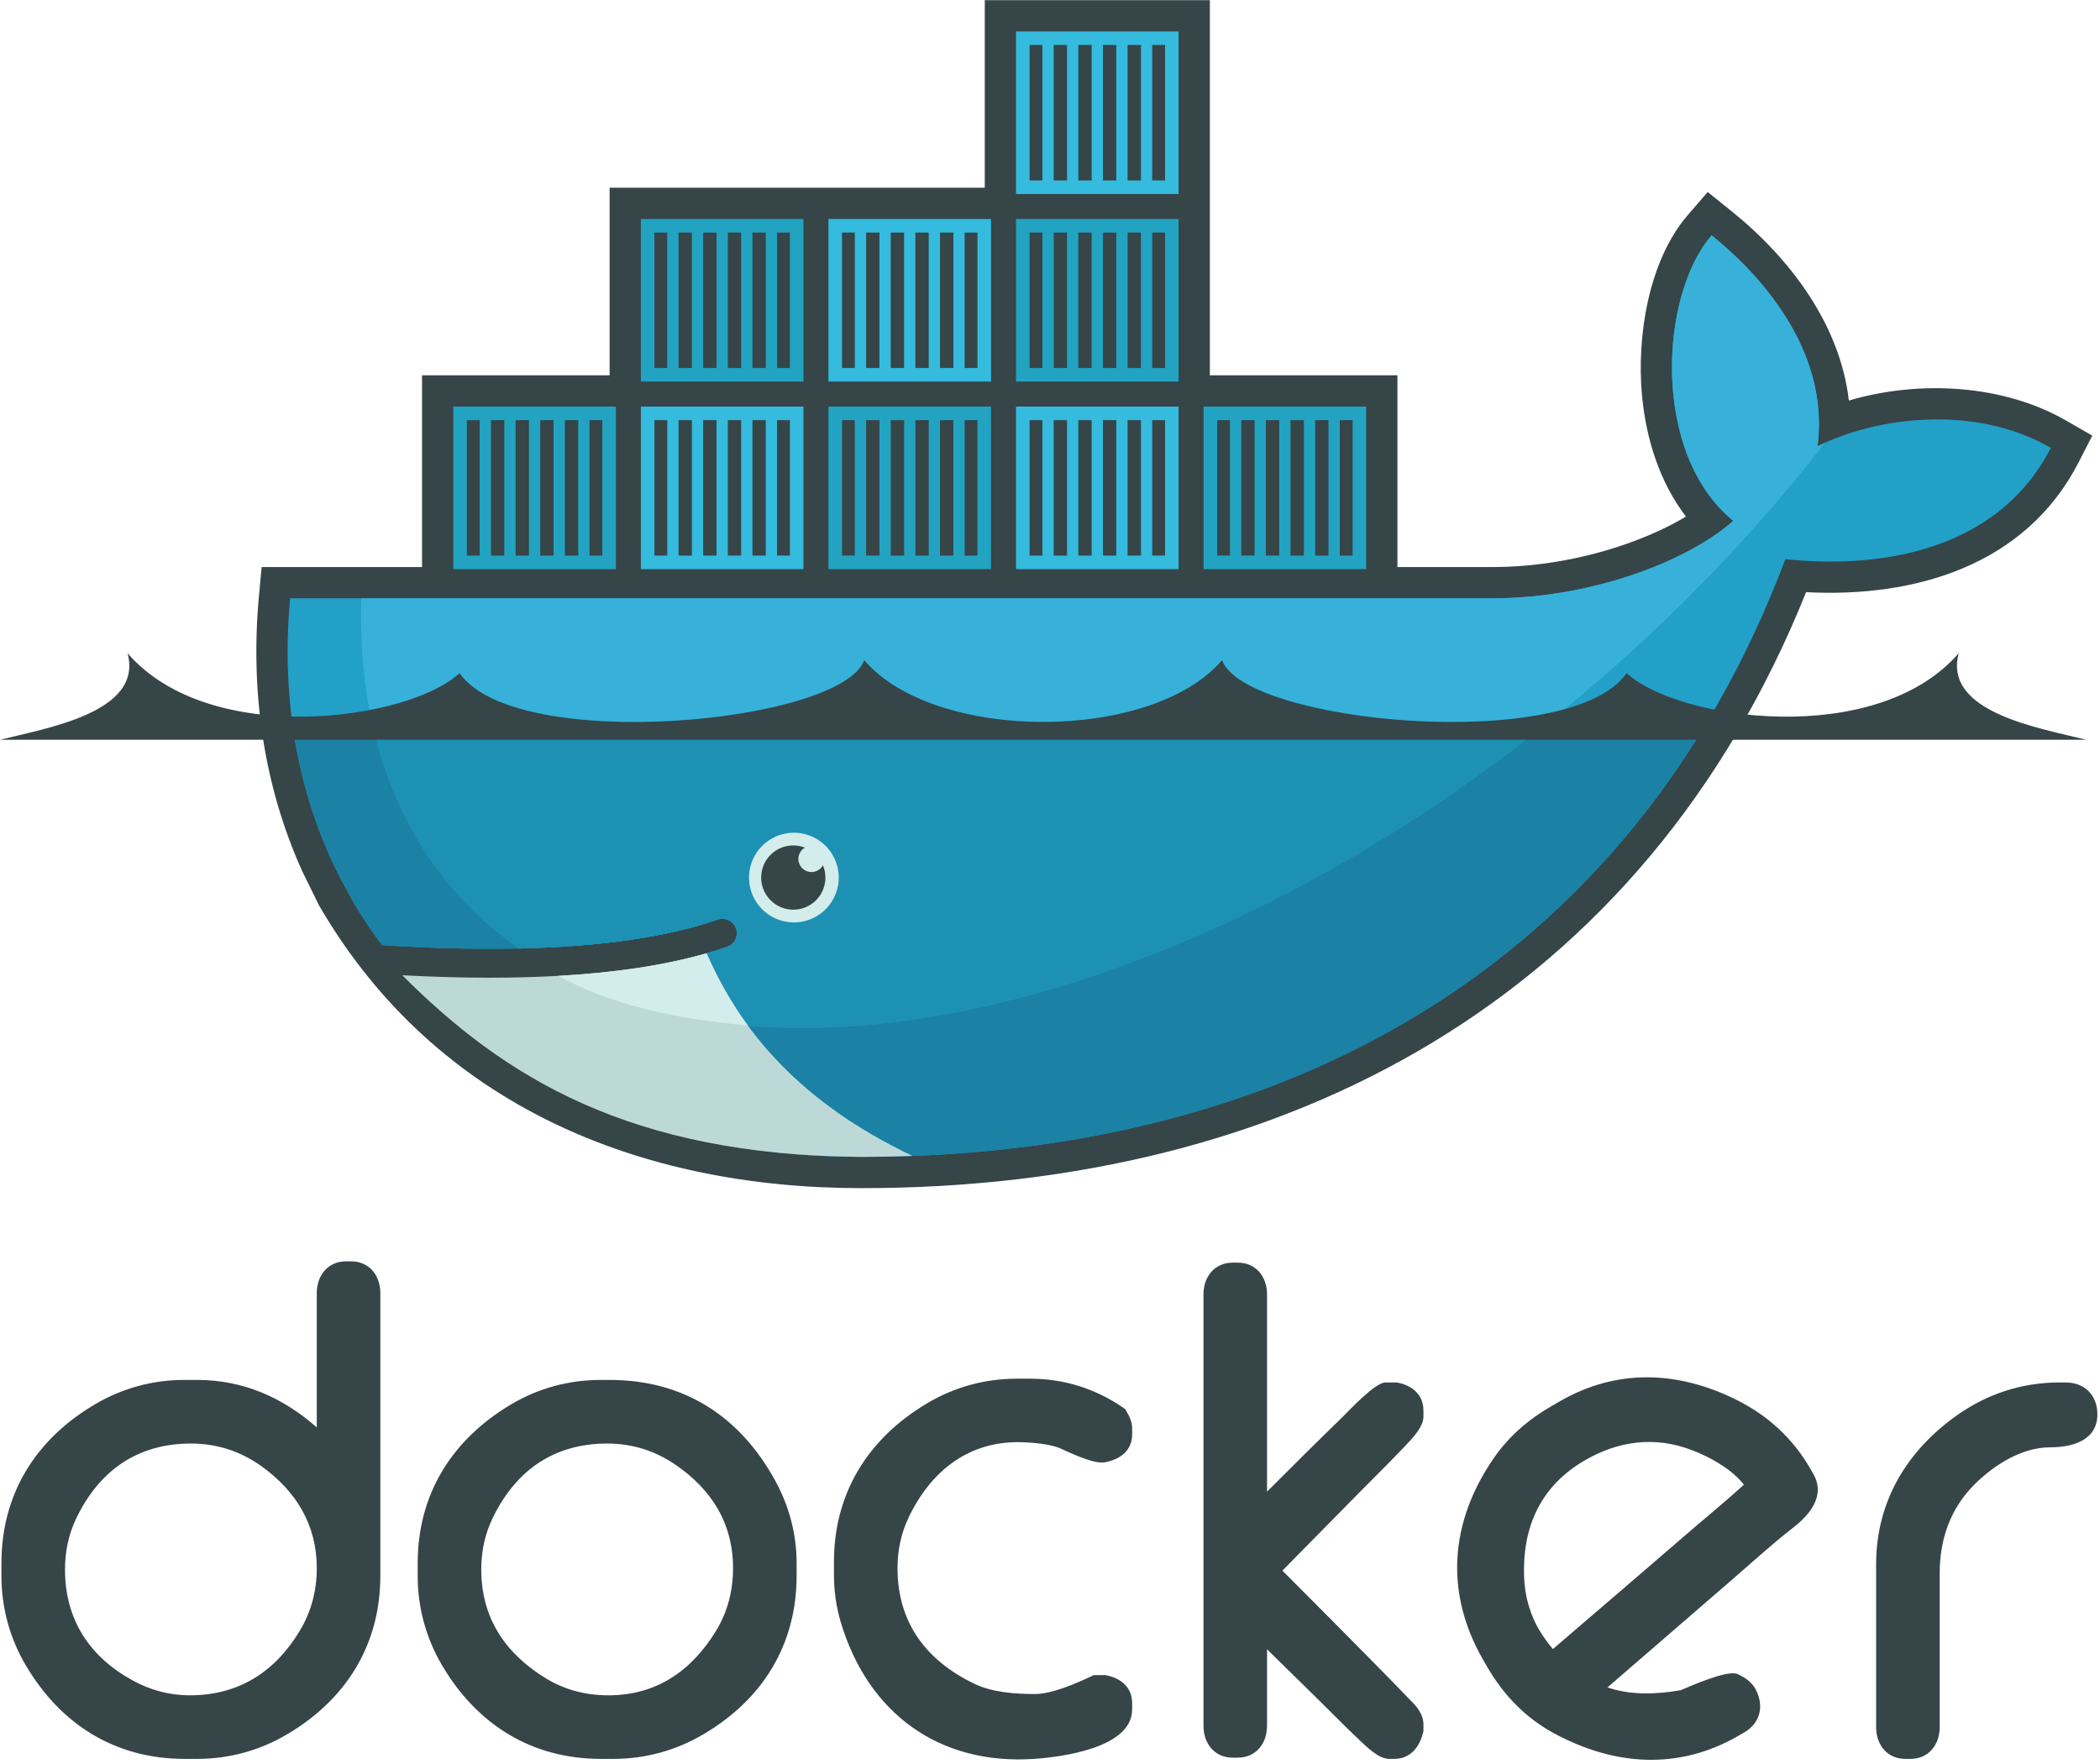
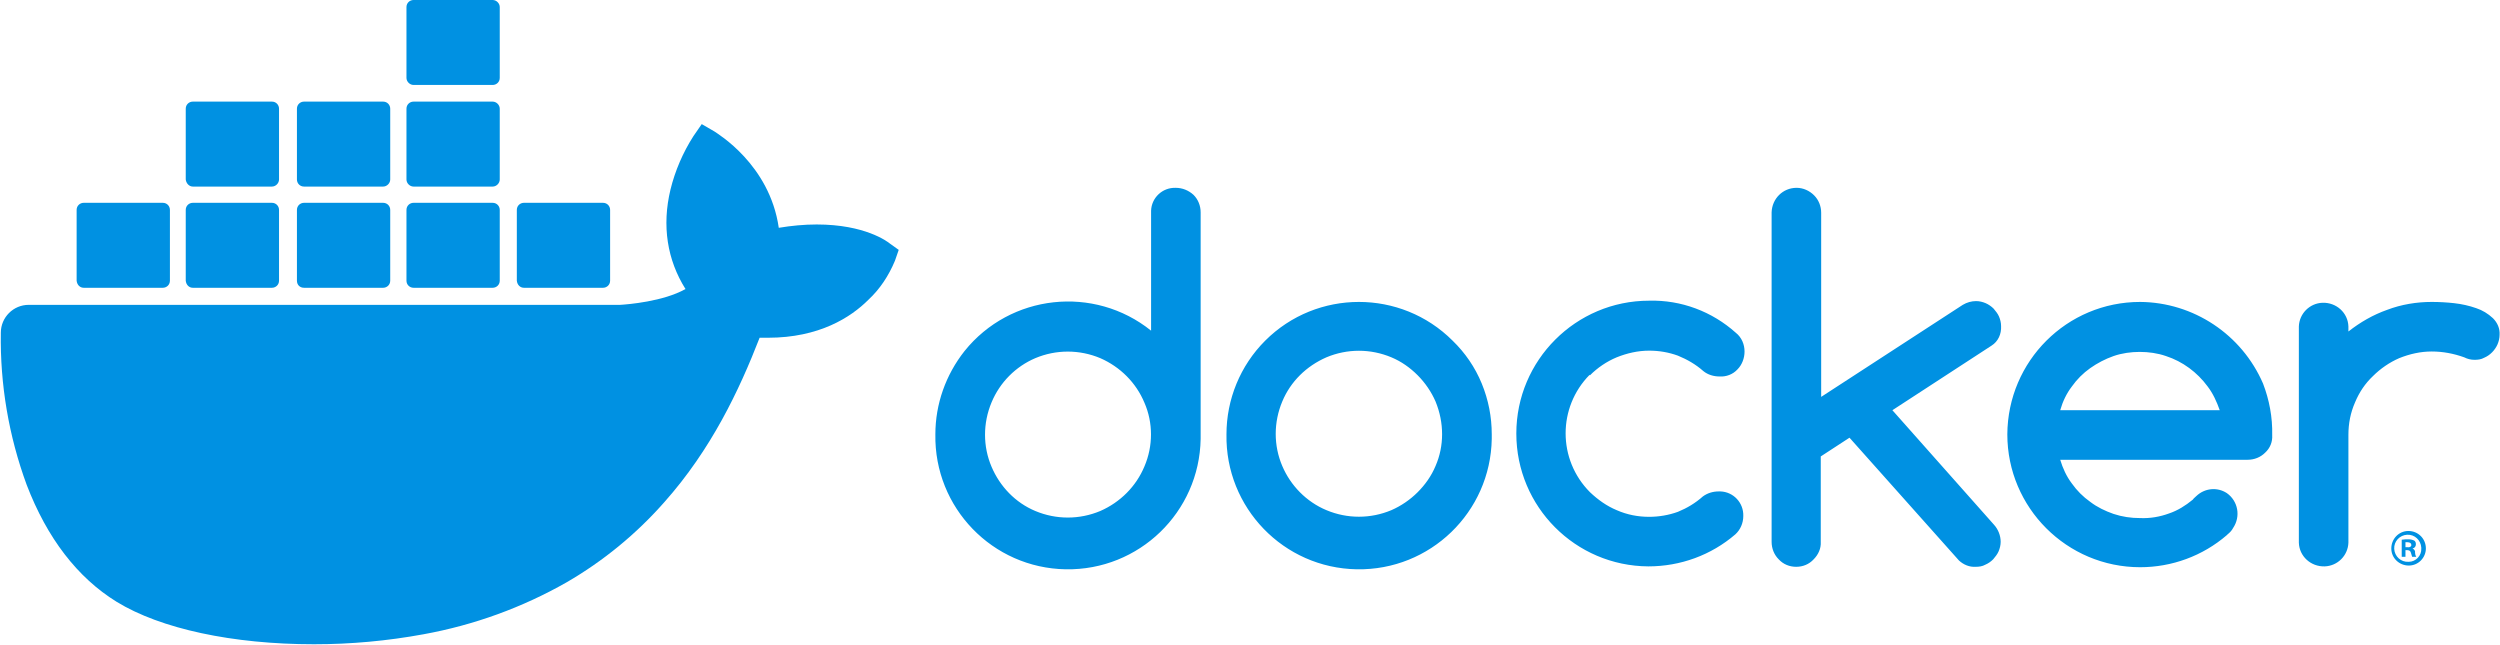
- <svg xmlns="http://www.w3.org/2000/svg" width="2500" height="2100" viewBox="0 0 256 215">
-   <g fill="none" fill-rule="evenodd">
-     <path d="M38.617 173.984v-16.362c0-2.15 1.344-3.877 3.57-3.877h.616c2.225 0 3.563 1.729 3.563 3.877v34.447c0 8.4-4.15 15.084-11.382 19.342a21.374 21.374 0 0 1-10.945 2.985h-1.537c-8.402 0-15.077-4.153-19.342-11.38a21.314 21.314 0 0 1-2.984-10.947v-1.535c0-8.403 4.152-15.083 11.378-19.349a21.298 21.298 0 0 1 10.948-2.985h1.537c5.686 0 10.51 2.204 14.578 5.784zM7.924 191.3c0 6.068 2.941 10.63 8.258 13.54 2.15 1.176 4.484 1.808 6.937 1.808 5.956 0 10.374-2.81 13.421-7.857 1.417-2.348 2.077-4.917 2.077-7.648 0-5.26-2.49-9.365-6.729-12.414-2.57-1.848-5.463-2.775-8.618-2.775-6.492 0-11.164 3.28-13.968 9.106-.946 1.97-1.378 4.061-1.378 6.24zm65.324-23.1h1.074c8.978 0 15.806 4.355 20.133 12.192 1.73 3.135 2.656 6.557 2.656 10.142v1.535c0 8.4-4.142 15.093-11.385 19.343-3.353 1.967-7.057 2.984-10.943 2.984h-1.535c-8.402 0-15.079-4.153-19.342-11.38a21.316 21.316 0 0 1-2.987-10.947v-1.535c0-8.404 4.169-15.062 11.377-19.347 3.351-1.991 7.058-2.987 10.952-2.987zm-14.58 23.1c0 5.89 2.89 10.223 7.865 13.27 2.336 1.43 4.909 2.078 7.638 2.078 5.82 0 10.122-2.951 13.116-7.863 1.428-2.342 2.074-4.915 2.074-7.642 0-5.477-2.638-9.661-7.148-12.693-2.471-1.663-5.222-2.496-8.198-2.496-6.492 0-11.164 3.28-13.967 9.106-.948 1.97-1.38 4.061-1.38 6.24zm70.656-14.727c-1.17-.548-3.36-.73-4.624-.778-6.474-.244-11.158 3.402-13.906 9.113-.949 1.97-1.382 4.055-1.382 6.235 0 6.637 3.485 11.284 9.409 14.117 2.164 1.034 4.958 1.23 7.323 1.23 2.08 0 5.02-1.274 6.866-2.151l.32-.152h1.433l.158.032c1.762.367 3.092 1.484 3.092 3.38v.767c0 4.718-8.622 5.798-11.912 6.028-11.61.803-20.293-5.573-23.603-16.647-.575-1.923-.834-3.833-.834-5.837v-1.533c0-8.403 4.17-15.059 11.377-19.34 3.351-1.99 7.057-2.99 10.95-2.99h1.536c4.13 0 7.934 1.173 11.344 3.502l.28.194.177.292c.368.61.685 1.316.685 2.042v.767c0 1.978-1.48 3.042-3.266 3.386l-.148.026h-.458c-1.156 0-3.785-1.197-4.817-1.683zm25.134 5.247c3.01-3.014 6.03-6.022 9.085-8.986.851-.827 4.074-4.327 5.343-4.327h1.388l.158.033c1.768.367 3.092 1.486 3.092 3.386v.766c0 1.296-1.518 2.802-2.355 3.689-1.78 1.887-3.654 3.712-5.476 5.56l-9.362 9.504c4.031 4.04 8.058 8.083 12.056 12.154a313.304 313.304 0 0 1 3.301 3.396c.385.405.953.909 1.276 1.47.347.526.56 1.119.56 1.752v.8l-.045.185c-.435 1.768-1.557 3.194-3.516 3.194h-.617c-1.282 0-2.73-1.45-3.608-2.279-1.81-1.706-3.557-3.5-5.331-5.243l-5.949-5.84v9.334c0 2.15-1.346 3.878-3.569 3.878h-.61c-2.226 0-3.57-1.728-3.57-3.878v-52.596c0-2.15 1.345-3.87 3.57-3.87h.61c2.223 0 3.569 1.72 3.569 3.87v24.048zm96.577-13.313h.77c2.324 0 3.875 1.566 3.875 3.877 0 3.208-3.067 4.029-5.72 4.029-3.48 0-6.803 2.107-9.202 4.47-2.991 2.949-4.3 6.726-4.3 10.878v18.759c0 2.15-1.343 3.876-3.57 3.876h-.612c-2.227 0-3.569-1.725-3.569-3.876v-19.836c0-7.617 3.708-13.835 9.89-18.196 3.691-2.605 7.919-3.98 12.438-3.98zm-55.074 37.176c2.82.985 6.035.844 8.928.34 1.48-.629 5.264-2.28 6.656-2.038l.217.037.2.098c.85.412 1.661.995 2.095 1.86 1.014 2.027.527 4.065-1.465 5.216l-.663.383c-7.35 4.242-15.168 3.654-22.495-.308-3.503-1.894-6.183-4.705-8.16-8.132l-.462-.801c-4.719-8.172-4.082-16.768 1.24-24.539 1.837-2.686 4.238-4.761 7.045-6.384l1.062-.613c6.922-3.996 14.341-3.722 21.45-.215 3.823 1.886 6.92 4.697 9.054 8.394l.384.666c1.55 2.686-.458 5.026-2.531 6.626-2.406 1.856-4.835 4.09-7.141 6.08-5.142 4.439-10.276 8.888-15.414 13.33zm-6.655-4.674c5.75-4.93 11.502-9.865 17.237-14.816 1.96-1.69 4.109-3.444 6.053-5.221-1.56-1.966-4.166-3.383-6.38-4.228-4.47-1.703-8.877-1.131-12.976 1.235-5.365 3.098-7.65 8.031-7.45 14.17.08 2.418.73 4.748 2.013 6.805.452.725.957 1.406 1.503 2.055zM147.488 45.732h22.866v23.375h11.561c5.34 0 10.831-.951 15.887-2.664 2.485-.843 5.273-2.015 7.724-3.49-3.228-4.214-4.876-9.535-5.36-14.78-.66-7.135.78-16.421 5.608-22.005l2.404-2.78 2.864 2.303c7.211 5.793 13.276 13.889 14.345 23.118 8.683-2.554 18.878-1.95 26.531 2.467l3.14 1.812-1.652 3.226C246.933 68.946 233.4 72.86 220.17 72.167c-19.797 49.309-62.898 72.653-115.157 72.653-27 0-51.77-10.093-65.876-34.047l-.231-.39-2.055-4.182c-4.768-10.544-6.352-22.095-5.278-33.637l.323-3.457H51.45V45.732h22.865V22.866h45.733V0h27.44v45.732" fill="#364548" />
-     <path d="M221.57 54.38c1.533-11.916-7.384-21.275-12.914-25.719-6.373 7.368-7.363 26.678 2.635 34.808-5.58 4.956-17.337 9.448-29.376 9.448H35.37c-1.17 12.567 1.036 24.14 6.075 34.045l1.667 3.05a56.536 56.536 0 0 0 3.455 5.184c6.025.387 11.58.52 16.662.408h.002c9.987-.22 18.136-1.4 24.312-3.54a1.761 1.761 0 0 1 1.153 3.326c-.822.286-1.678.552-2.562.805h-.003c-4.863 1.389-10.078 2.323-16.806 2.738.4.007-.416.06-.418.06-.229.015-.517.048-.747.06-2.648.149-5.506.18-8.428.18-3.196 0-6.343-.06-9.862-.24l-.09.06c12.21 13.724 31.302 21.955 55.234 21.955 50.648 0 93.608-22.452 112.632-72.857 13.496 1.385 26.467-2.057 32.367-13.575-9.398-5.423-21.484-3.694-28.443-.196" fill="#22A0C8" />
-     <path d="M221.57 54.38c1.533-11.916-7.384-21.275-12.914-25.719-6.373 7.368-7.363 26.678 2.635 34.808-5.58 4.956-17.337 9.448-29.376 9.448H44.048c-.598 19.246 6.544 33.855 19.18 42.687h.003c9.987-.22 18.136-1.4 24.312-3.54a1.761 1.761 0 0 1 1.153 3.326c-.822.286-1.678.552-2.562.805h-.003c-4.863 1.389-10.526 2.443-17.254 2.858-.002 0-.163-.155-.165-.155 17.237 8.842 42.23 8.81 70.885-2.197 32.13-12.344 62.029-35.86 82.89-62.757-.314.142-.62.287-.917.436" fill="#37B1D9" />
-     <path d="M35.645 88.186c.91 6.732 2.88 13.035 5.8 18.776l1.667 3.05a56.432 56.432 0 0 0 3.455 5.184c6.026.387 11.581.52 16.664.408 9.987-.22 18.136-1.4 24.312-3.54a1.761 1.761 0 0 1 1.153 3.326c-.822.286-1.678.552-2.562.805h-.003c-4.863 1.389-10.496 2.383-17.224 2.799-.231.014-.634.017-.867.03-2.646.148-5.475.239-8.398.239-3.195 0-6.463-.061-9.98-.24 12.21 13.724 31.42 21.985 55.352 21.985 43.36 0 81.084-16.458 102.979-52.822H35.645" fill="#1B81A5" />
-     <path d="M45.367 88.186c2.592 11.82 8.821 21.099 17.864 27.418 9.987-.22 18.136-1.4 24.312-3.54a1.761 1.761 0 0 1 1.153 3.326c-.822.286-1.678.552-2.562.805h-.003c-4.863 1.389-10.615 2.383-17.344 2.799 17.236 8.84 42.157 8.713 70.81-2.293 17.334-6.66 34.017-16.574 48.984-28.515H45.367" fill="#1D91B4" />
-     <path d="M55.26 49.543h19.818v19.818H55.26V49.543zm1.651 1.652h1.564V67.71h-1.564V51.195zm2.94 0h1.627V67.71h-1.626V51.195zm3.002 0h1.627V67.71h-1.627V51.195zm3.004 0h1.626V67.71h-1.626V51.195zm3.003 0h1.626V67.71H68.86V51.195zm3.002 0h1.565V67.71h-1.565V51.195zM78.126 26.677h19.819v19.817h-19.82V26.677zm1.652 1.652h1.563v16.514h-1.563V28.329zm2.94 0h1.626v16.514h-1.625V28.329zm3.002 0h1.626v16.514H85.72V28.329zm3.003 0h1.626v16.514h-1.626V28.329zm3.003 0h1.627v16.514h-1.627V28.329zm3.002 0h1.566v16.514h-1.566V28.329z" fill="#23A3C2" />
-     <path d="M78.126 49.543h19.819v19.818h-19.82V49.543zm1.652 1.652h1.563V67.71h-1.563V51.195zm2.94 0h1.626V67.71h-1.625V51.195zm3.002 0h1.626V67.71H85.72V51.195zm3.003 0h1.626V67.71h-1.626V51.195zm3.003 0h1.627V67.71h-1.627V51.195zm3.002 0h1.566V67.71h-1.566V51.195z" fill="#34BBDE" />
-     <path d="M100.993 49.543h19.818v19.818h-19.818V49.543zm1.651 1.652h1.563V67.71h-1.563V51.195zm2.94 0h1.626V67.71h-1.626V51.195zm3.003 0h1.626V67.71h-1.626V51.195zm3.003 0h1.626V67.71h-1.626V51.195zm3.002 0h1.628V67.71h-1.628V51.195zm3.003 0h1.564V67.71h-1.564V51.195z" fill="#23A3C2" />
-     <path d="M100.993 26.677h19.818v19.817h-19.818V26.677zm1.651 1.652h1.563v16.514h-1.563V28.329zm2.94 0h1.626v16.514h-1.626V28.329zm3.003 0h1.626v16.514h-1.626V28.329zm3.003 0h1.626v16.514h-1.626V28.329zm3.002 0h1.628v16.514h-1.628V28.329zm3.003 0h1.564v16.514h-1.564V28.329zM123.859 49.543h19.818v19.818h-19.818V49.543zm1.652 1.652h1.563V67.71h-1.563V51.195zm2.94 0h1.626V67.71h-1.626V51.195zm3.002 0h1.626V67.71h-1.626V51.195zm3.003 0h1.627V67.71h-1.627V51.195zm3.003 0h1.627V67.71h-1.627V51.195zm3.003 0h1.564V67.71h-1.564V51.195z" fill="#34BBDE" />
-     <path d="M123.859 26.677h19.818v19.817h-19.818V26.677zm1.652 1.652h1.563v16.514h-1.563V28.329zm2.94 0h1.626v16.514h-1.626V28.329zm3.002 0h1.626v16.514h-1.626V28.329zm3.003 0h1.627v16.514h-1.627V28.329zm3.003 0h1.627v16.514h-1.627V28.329zm3.003 0h1.564v16.514h-1.564V28.329z" fill="#23A3C2" />
-     <path d="M123.859 3.81h19.818V23.63h-19.818V3.81zm1.652 1.651h1.563v16.516h-1.563V5.46zm2.94 0h1.626v16.516h-1.626V5.46zm3.002 0h1.626v16.516h-1.626V5.46zm3.003 0h1.627v16.516h-1.627V5.46zm3.003 0h1.627v16.516h-1.627V5.46zm3.003 0h1.564v16.516h-1.564V5.46z" fill="#34BBDE" />
-     <path d="M146.725 49.543h19.818v19.818h-19.818V49.543zm1.65 1.652h1.565V67.71h-1.564V51.195zm2.94 0h1.627V67.71h-1.626V51.195zm3.004 0h1.627V67.71h-1.627V51.195zm3.002 0h1.627V67.71h-1.627V51.195zm3.004 0h1.626V67.71h-1.626V51.195zm3.002 0h1.564V67.71h-1.564V51.195z" fill="#23A3C2" />
-     <path d="M96.704 101.492a5.468 5.468 0 1 1-.002 10.935 5.468 5.468 0 0 1 .002-10.935" fill="#D3ECEC" />
-     <path d="M96.704 103.043c.5 0 .977.094 1.417.265a1.598 1.598 0 0 0 .798 2.98c.605 0 1.13-.335 1.402-.831a3.915 3.915 0 1 1-3.617-2.414M0 90.162h254.327c-5.537-1.404-17.52-3.302-15.544-10.56-10.07 11.652-34.353 8.175-40.482 2.43-6.824 9.898-46.554 6.135-49.325-1.576-8.556 10.041-35.067 10.041-43.623 0-2.773 7.711-42.502 11.474-49.327 1.575-6.128 5.746-30.41 9.223-40.48-2.428C17.522 86.86 5.539 88.758 0 90.163" fill="#364548" />
-     <path d="M111.237 140.89c-13.54-6.425-20.971-15.16-25.106-24.694-5.03 1.435-11.075 2.353-18.1 2.747-2.646.148-5.43.224-8.35.224-3.368 0-6.917-.1-10.643-.297 12.417 12.41 27.692 21.964 55.976 22.138 2.088 0 4.16-.04 6.223-.118" fill="#BDD9D7" />
-     <path d="M91.16 124.994c-1.873-2.543-3.69-5.739-5.026-8.8-5.03 1.437-11.077 2.355-18.103 2.75 4.826 2.619 11.727 5.046 23.13 6.05" fill="#D3ECEC" />
+ <svg xmlns="http://www.w3.org/2000/svg" height="-389" viewBox="20.7 244.9 600.3 154.7" width="2500">
+   <g fill="#0091e2">
+     <path d="m303 290c-3.2-.1-5.8 2.4-5.9 5.5v28.8c-13.7-11-33.8-8.8-44.8 4.9-4.5 5.7-7 12.7-7 20-.3 17.6 13.7 32.1 31.3 32.4s32.1-13.7 32.4-31.3v-54.4c0-1.6-.6-3.1-1.7-4.2-1.2-1.1-2.7-1.7-4.3-1.7m-7.5 66.9c-2 4.8-5.8 8.6-10.6 10.7-5 2.1-10.6 2.1-15.6 0-4.8-2-8.5-5.9-10.5-10.6-2.1-4.9-2.1-10.5 0-15.5 2-4.8 5.8-8.6 10.5-10.6 5-2.1 10.6-2.1 15.6 0 4.8 2.1 8.6 5.9 10.6 10.7 2.1 4.8 2.1 10.4 0 15.3m74-30.2c-12.4-12.4-32.6-12.4-45 0-6 6-9.3 14.1-9.3 22.5-.3 17.6 13.7 32.1 31.3 32.4s32.1-13.7 32.4-31.3v-1.1c0-4.2-.8-8.3-2.4-12.2s-4-7.4-7-10.3m-4.1 30.1c-1 2.4-2.5 4.5-4.3 6.3s-4 3.3-6.3 4.3c-5 2.1-10.6 2.1-15.6 0-4.8-2-8.6-5.9-10.6-10.6-2.1-4.9-2.1-10.5 0-15.5 2-4.8 5.8-8.5 10.6-10.6 5-2.1 10.6-2.1 15.6 0 2.4 1 4.5 2.5 6.3 4.3s3.3 4 4.3 6.3c2.1 5.1 2.1 10.7 0 15.5m135.8-33.6c0-.8-.2-1.6-.5-2.3s-.8-1.3-1.3-1.9c-.5-.5-1.2-1-1.9-1.3s-1.5-.5-2.3-.5c-1.1 0-2.2.3-3.2.9l-34 22.1v-44.2c0-1.6-.6-3.1-1.7-4.2s-2.6-1.8-4.2-1.8c-3.3 0-5.9 2.6-6 5.9v79.1c0 1.6.6 3.1 1.7 4.2 1.1 1.2 2.6 1.8 4.2 1.8s3.1-.6 4.2-1.8c1.1-1.1 1.8-2.6 1.7-4.2v-20.5l6.9-4.5 26.3 29.5c1.1 1 2.5 1.6 4 1.5.8 0 1.6-.1 2.3-.5.7-.3 1.3-.7 1.9-1.3.5-.6 1-1.2 1.3-1.9s.5-1.5.5-2.3c0-1.5-.6-3-1.6-4.1l-24.4-27.5 23.8-15.5c1.6-1 2.4-2.8 2.3-4.7m-98.7 11.8c1.8-1.8 4-3.3 6.4-4.3 2.5-1 5.1-1.6 7.8-1.6 2.4 0 4.7.4 6.9 1.2 2.2.9 4.3 2.1 6.1 3.7 1.1.9 2.5 1.3 3.9 1.3 1.6.1 3.2-.5 4.3-1.7 1.1-1.1 1.7-2.7 1.7-4.3 0-1.7-.7-3.4-2.1-4.5-5.7-5.1-13.1-7.9-20.8-7.7-17.6 0-31.9 14.3-31.9 31.9s14.2 31.8 31.7 31.9c7.7 0 15.1-2.7 20.9-7.7 1.2-1.1 1.9-2.7 1.9-4.4.1-3.2-2.4-5.8-5.5-5.9h-.4c-1.4 0-2.7.4-3.8 1.2-1.8 1.6-3.8 2.8-6 3.7-2.2.8-4.6 1.2-6.9 1.2-2.7 0-5.3-.5-7.8-1.6-2.4-1-4.5-2.5-6.4-4.3-7.8-7.8-7.8-20.4-.1-28.2.1.2.1.2.1.1m216.8-13.7c-1.2-1.1-2.5-1.9-4-2.4-1.7-.6-3.5-1-5.3-1.2s-3.6-.3-5.4-.3c-3.6 0-7.3.6-10.7 1.9-3.4 1.2-6.5 3-9.3 5.2v-1.2c-.1-3.3-2.9-5.8-6.2-5.7a5.9 5.9 0 0 0 -5.7 5.7v51.9c.1 3.3 2.9 5.8 6.2 5.7a5.9 5.9 0 0 0 5.7-5.7v-25.9c0-2.7.5-5.3 1.6-7.8 1-2.4 2.4-4.5 4.3-6.3 1.8-1.8 4-3.3 6.3-4.3 2.5-1 5.1-1.6 7.8-1.6s5.3.5 7.8 1.4c.8.4 1.6.6 2.5.6.8 0 1.6-.1 2.3-.5.7-.3 1.3-.7 1.9-1.3.5-.5 1-1.2 1.3-1.9s.5-1.5.5-2.3c.1-1.5-.5-2.9-1.6-4m-55.2 15.7c-5.1-11.8-16.7-19.5-29.5-19.6-17.6 0-31.8 14.2-31.9 31.8 0 17.6 14.3 31.9 31.9 31.9 7.6 0 15-2.7 20.8-7.7l.2-.2c.5-.4 1-.9 1.3-1.5 1.9-2.8 1.2-6.5-1.5-8.4-2.3-1.5-5.3-1.2-7.3.7-.2.2-.8.7-.8.8l-.1.1c-1.7 1.4-3.6 2.6-5.7 3.3-2.2.8-4.5 1.2-6.9 1.1-2.2 0-4.3-.3-6.4-1-2-.7-3.9-1.6-5.6-2.9-1.7-1.2-3.2-2.7-4.4-4.4-1.3-1.7-2.2-3.7-2.8-5.7h45c1.6 0 3.1-.6 4.2-1.7 1.2-1.1 1.8-2.6 1.7-4.2.1-4.3-.7-8.5-2.2-12.4m-48.7 6.4c.6-2.1 1.5-4 2.8-5.7 1.2-1.7 2.7-3.2 4.4-4.4s3.6-2.2 5.6-2.9 4.2-1 6.3-1 4.3.3 6.3 1c4 1.3 7.5 3.9 10 7.3 1.3 1.7 2.2 3.7 2.9 5.7zm83.6 29c-2.3 0-4.1 1.9-4.1 4.2s1.9 4.1 4.2 4.1 4.1-1.9 4.1-4.1c0-2.4-1.9-4.2-4.2-4.2zm0 7.4c-1.8.1-3.3-1.3-3.4-3.1s1.3-3.3 3.1-3.4 3.3 1.3 3.4 3.1v.2c.1 1.7-1.3 3.2-3 3.2z" />
+     <path d="m600 376.6c.5-.1.8-.5.8-1 0-.4-.1-.7-.4-.9-.4-.2-.9-.3-1.4-.3s-1.1 0-1.6.1v4.1h.9v-1.6h.4c.5 0 .8.2.9.6.1.3.2.7.3 1h1c-.2-.3-.3-.7-.3-1 .1-.4-.2-.8-.6-1m-1.2-.3h-.5v-1.2h.5c.6 0 .9.3.9.6.1.4-.4.7-.9.6m-364.4-72.9c-.6-.5-6-4.6-17.6-4.6-3 0-6.1.3-9.1.8-2.2-15.3-14.9-22.7-15.4-23.1l-3.1-1.8-2 2.9c-2.5 3.9-4.4 8.3-5.5 12.8-2.1 8.7-.8 16.9 3.6 23.9-5.3 3-13.9 3.7-15.7 3.8h-142c-3.7 0-6.7 3-6.7 6.7-.2 12.4 1.9 24.8 6.2 36.5 4.9 12.8 12.2 22.3 21.6 28.1 10.6 6.5 27.9 10.2 47.4 10.2 8.8 0 17.6-.8 26.3-2.4 12.1-2.2 23.7-6.4 34.4-12.5 8.8-5.1 16.7-11.6 23.4-19.2 11.3-12.7 18-26.9 22.9-39.5h2c12.3 0 19.9-4.9 24.1-9.1 2.8-2.6 4.9-5.8 6.4-9.4l.9-2.6z" />
+     <path d="m40.8 314h19c.9 0 1.7-.7 1.7-1.7v-17c0-.9-.7-1.7-1.7-1.7h-19c-.9 0-1.7.7-1.7 1.7v17c.1 1 .8 1.7 1.7 1.7zm26.2 0h19c.9 0 1.7-.7 1.7-1.7v-17c0-.9-.7-1.7-1.7-1.7h-19c-.9 0-1.7.7-1.7 1.7v17c.1 1 .8 1.7 1.7 1.7m26.7 0h19c.9 0 1.7-.7 1.7-1.7v-17c0-.9-.7-1.7-1.7-1.7h-19c-.9 0-1.7.7-1.7 1.7v17c0 1 .7 1.7 1.7 1.7zm26.3 0h19c.9 0 1.7-.7 1.7-1.7v-17c0-.9-.7-1.7-1.7-1.7h-19c-.9 0-1.7.7-1.7 1.7v17c0 1 .8 1.7 1.7 1.7zm-53-24.3h19c.9 0 1.7-.8 1.7-1.7v-17c0-.9-.7-1.7-1.7-1.7h-19c-.9 0-1.7.7-1.7 1.7v17c.1.9.8 1.7 1.7 1.7m26.7 0h19c.9 0 1.7-.8 1.7-1.7v-17c0-.9-.7-1.7-1.7-1.7h-19c-.9 0-1.7.7-1.7 1.7v17c0 .9.7 1.7 1.7 1.7m26.3 0h19c.9 0 1.7-.8 1.7-1.7v-17c0-.9-.8-1.7-1.7-1.7h-19c-.9 0-1.7.7-1.7 1.7v17c0 .9.8 1.7 1.7 1.7m0-24.4h19c.9 0 1.7-.7 1.7-1.7v-17c0-.9-.8-1.7-1.7-1.7h-19c-.9 0-1.7.7-1.7 1.7v17c0 .9.8 1.7 1.7 1.7m26.5 48.7h19c.9 0 1.7-.7 1.7-1.7v-17c0-.9-.7-1.7-1.7-1.7h-19c-.9 0-1.7.7-1.7 1.7v17c.1 1 .8 1.7 1.7 1.7" />
  </g>
</svg>
